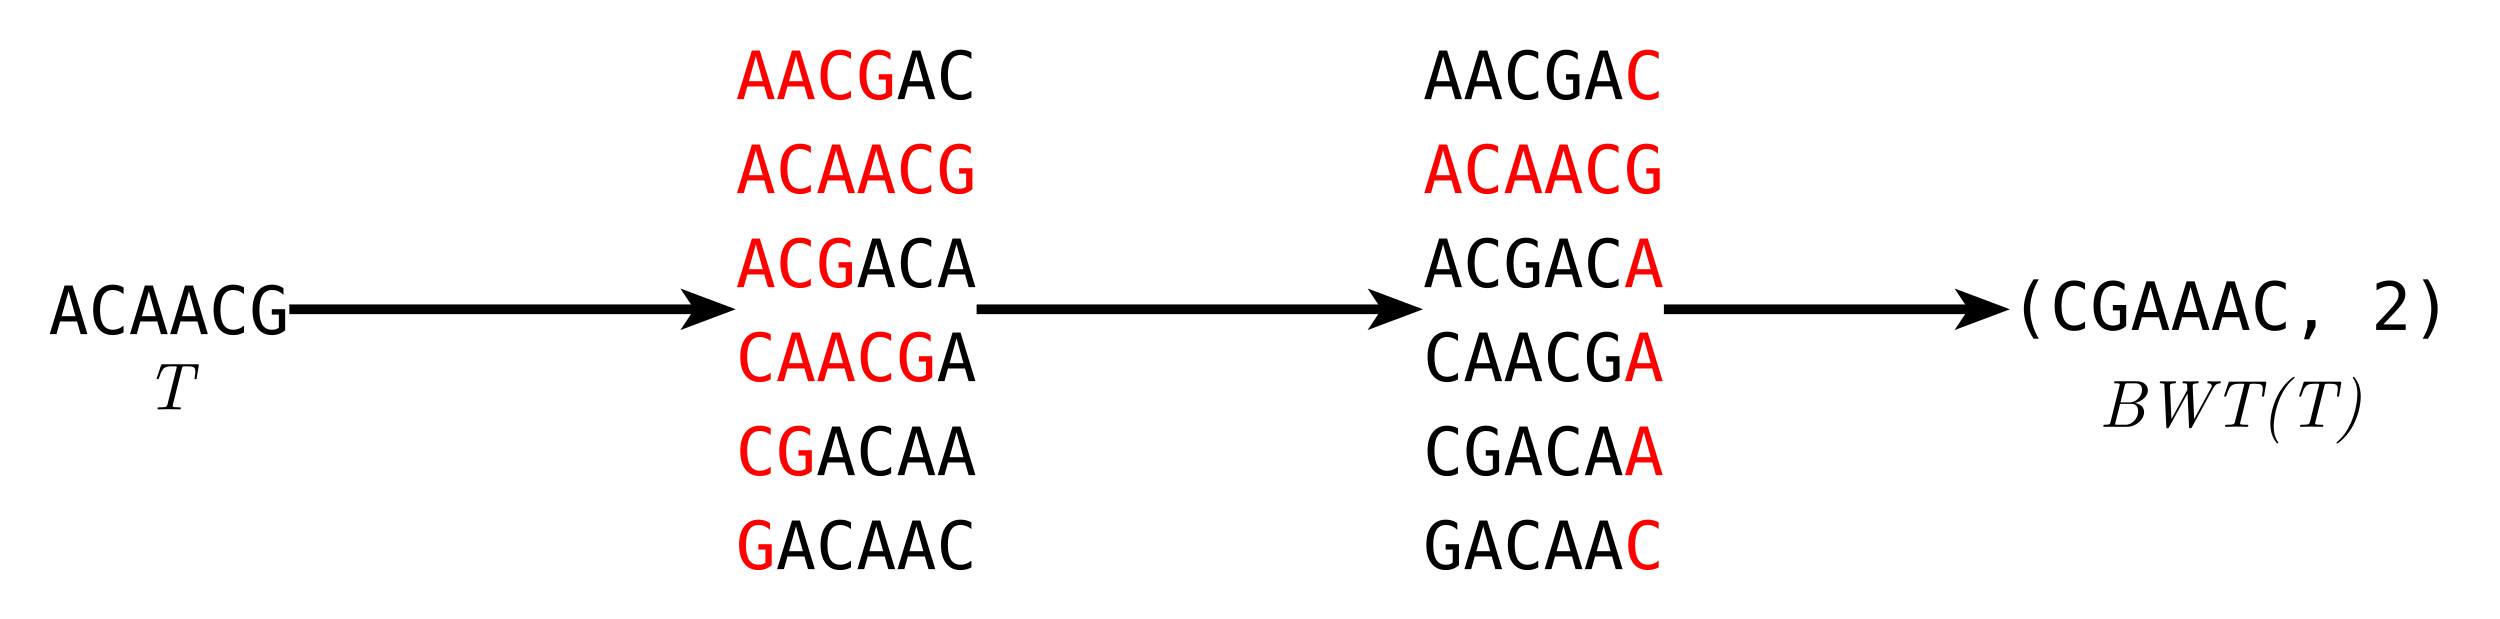
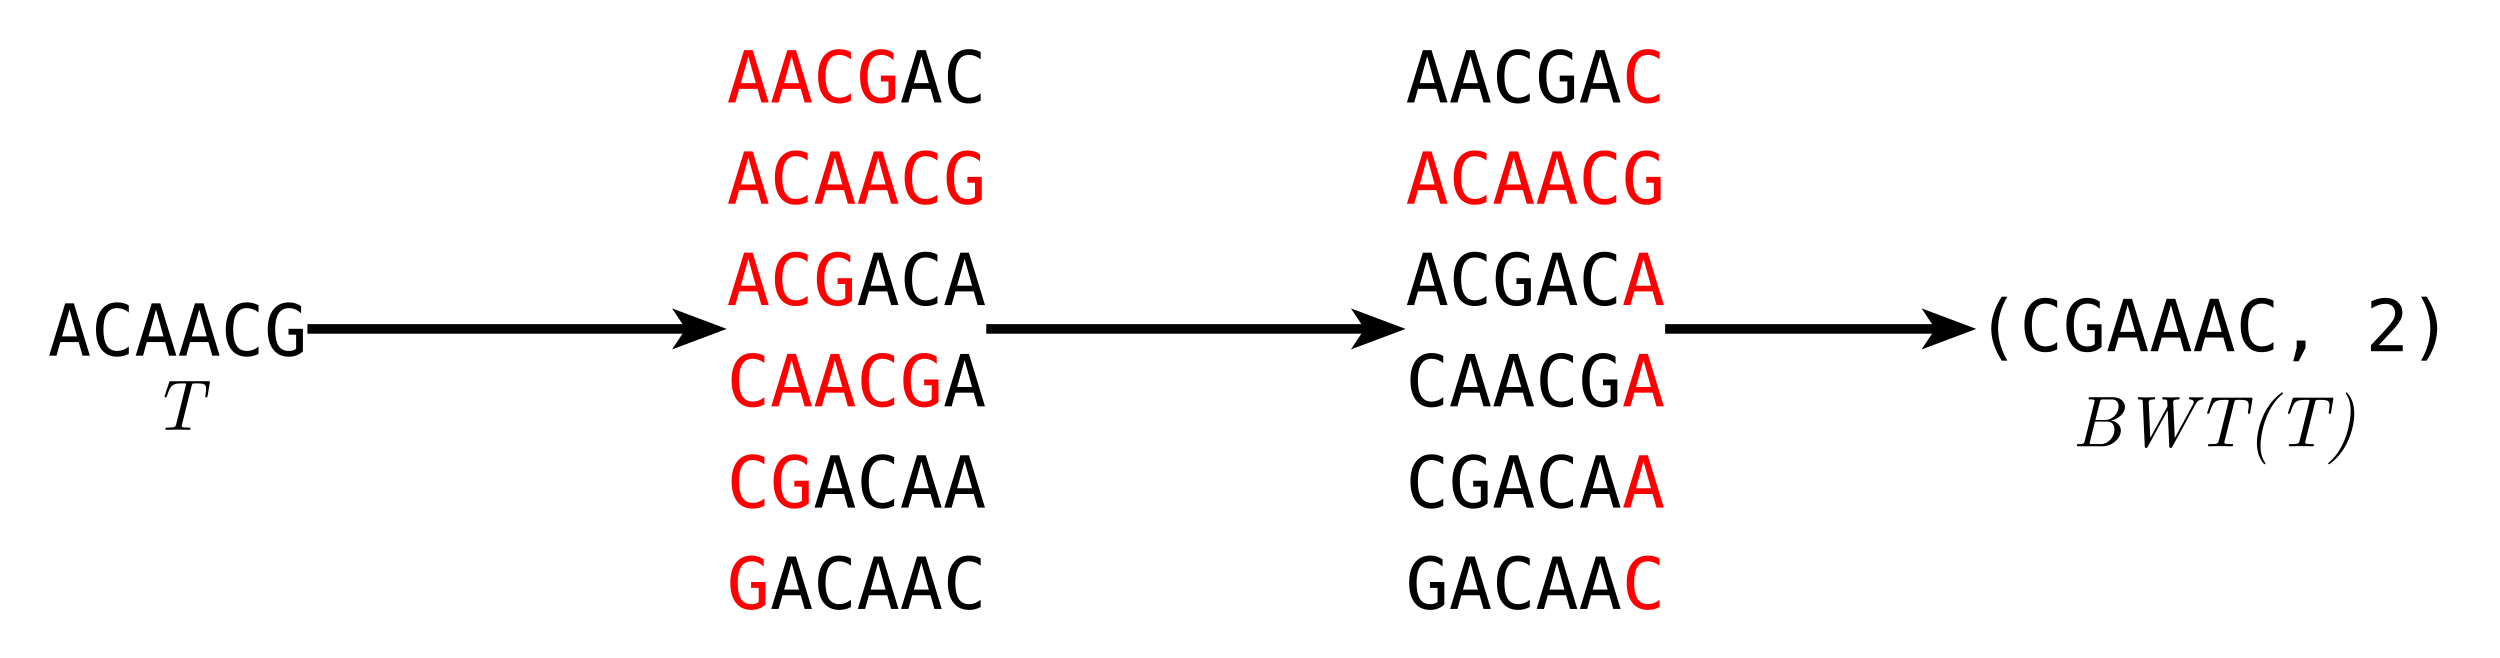
- <svg xmlns="http://www.w3.org/2000/svg" xmlns:xlink="http://www.w3.org/1999/xlink" width="549.932" height="136.067" viewBox="0 0 412.449 102.05">
-   <path fill="none" d="M8 46.769h39.735v8.513H8z" />
-   <g transform="matrix(1 0 0 -1 8 55.126)">
-     <use xlink:href="#a" />
-     <use xlink:href="#b" x="6.623" />
-     <use xlink:href="#a" x="13.245" />
-     <use xlink:href="#a" x="19.868" />
-     <use xlink:href="#b" x="26.49" />
-     <use xlink:href="#c" x="33.113" />
+ <svg xmlns="http://www.w3.org/2000/svg" xmlns:xlink="http://www.w3.org/1999/xlink" viewBox="0 0 417.567 109.873" width="417.567pt" height="109.873pt">
+   <g transform="translate(8 8)">
+     <path fill="none" transform="translate(0 42.29297)" d="M 0 0h 43.348v 9.287h -43.348v -9.287Z " />
+     <g transform="translate(-8e-8 42.29297)">
+       <g transform="matrix(1 0 0 -1 0 9.117188)">
+         <use xlink:href="#gD5A396ED180F6D3705156CB9B127AA70" x="0" y="0" fill="#000000" fill-rule="nonzero" />
+         <use xlink:href="#gE1557992F89F8D883B28ECAFD3FB6033" x="7.225" y="0" fill="#000000" fill-rule="nonzero" />
+         <use xlink:href="#gD5A396ED180F6D3705156CB9B127AA70" x="14.449" y="0" fill="#000000" fill-rule="nonzero" />
+         <use xlink:href="#gD5A396ED180F6D3705156CB9B127AA70" x="21.674" y="0" fill="#000000" fill-rule="nonzero" />
+         <use xlink:href="#gE1557992F89F8D883B28ECAFD3FB6033" x="28.898" y="0" fill="#000000" fill-rule="nonzero" />
+         <use xlink:href="#gE8608DC742A311D7758423EC431BDB2D" x="36.123" y="0" fill="#000000" fill-rule="nonzero" />
+       </g>
+     </g>
+     <path fill="none" transform="translate(17.37783 55.59443)" d="M 0 0h 8.592v 8.196h -8.592v -8.196Z " />
+     <g transform="translate(17.37783 55.59443)">
+       <g transform="matrix(1 0 0 -1 0 8.196)">
+         <use xlink:href="#g9862378345017DE86787DE243E602A1E" x="0" y="0" fill="#000000" fill-rule="nonzero" />
+       </g>
+     </g>
+     <path fill="none" transform="translate(113.3858)" d="M 0 0h 43.348v 93.873h -43.348v -93.873Z " />
+     <g transform="translate(113.3858 -4.3e-8)">
+       <g transform="matrix(1 0 0 -1 0 9.117188)">
+         <use xlink:href="#gD5A396ED180F6D3705156CB9B127AA70" x="0" y="0" fill="#ff0000" fill-rule="nonzero" />
+         <use xlink:href="#gD5A396ED180F6D3705156CB9B127AA70" x="7.225" y="0" fill="#ff0000" fill-rule="nonzero" />
+         <use xlink:href="#gE1557992F89F8D883B28ECAFD3FB6033" x="14.449" y="0" fill="#ff0000" fill-rule="nonzero" />
+         <use xlink:href="#gE8608DC742A311D7758423EC431BDB2D" x="21.674" y="0" fill="#ff0000" fill-rule="nonzero" />
+       </g>
+       <g transform="matrix(1 0 0 -1 28.89844 9.117188)">
+         <use xlink:href="#gD5A396ED180F6D3705156CB9B127AA70" x="0" y="0" fill="#000000" fill-rule="nonzero" />
+         <use xlink:href="#gE1557992F89F8D883B28ECAFD3FB6033" x="7.225" y="0" fill="#000000" fill-rule="nonzero" />
+       </g>
+       <g transform="matrix(1 0 0 -1 0 26.03438)">
+         <use xlink:href="#gD5A396ED180F6D3705156CB9B127AA70" x="0" y="0" fill="#ff0000" fill-rule="nonzero" />
+         <use xlink:href="#gE1557992F89F8D883B28ECAFD3FB6033" x="7.225" y="0" fill="#ff0000" fill-rule="nonzero" />
+         <use xlink:href="#gD5A396ED180F6D3705156CB9B127AA70" x="14.449" y="0" fill="#ff0000" fill-rule="nonzero" />
+         <use xlink:href="#gD5A396ED180F6D3705156CB9B127AA70" x="21.674" y="0" fill="#ff0000" fill-rule="nonzero" />
+         <use xlink:href="#gE1557992F89F8D883B28ECAFD3FB6033" x="28.898" y="0" fill="#ff0000" fill-rule="nonzero" />
+         <use xlink:href="#gE8608DC742A311D7758423EC431BDB2D" x="36.123" y="0" fill="#ff0000" fill-rule="nonzero" />
+       </g>
+       <g transform="matrix(1 0 0 -1 0 42.95156)">
+         <use xlink:href="#gD5A396ED180F6D3705156CB9B127AA70" x="0" y="0" fill="#ff0000" fill-rule="nonzero" />
+         <use xlink:href="#gE1557992F89F8D883B28ECAFD3FB6033" x="7.225" y="0" fill="#ff0000" fill-rule="nonzero" />
+         <use xlink:href="#gE8608DC742A311D7758423EC431BDB2D" x="14.449" y="0" fill="#ff0000" fill-rule="nonzero" />
+       </g>
+       <g transform="matrix(1 0 0 -1 21.67383 42.95156)">
+         <use xlink:href="#gD5A396ED180F6D3705156CB9B127AA70" x="0" y="0" fill="#000000" fill-rule="nonzero" />
+         <use xlink:href="#gE1557992F89F8D883B28ECAFD3FB6033" x="7.225" y="0" fill="#000000" fill-rule="nonzero" />
+         <use xlink:href="#gD5A396ED180F6D3705156CB9B127AA70" x="14.449" y="0" fill="#000000" fill-rule="nonzero" />
+       </g>
+       <g transform="matrix(1 0 0 -1 0 59.86875)">
+         <use xlink:href="#gE1557992F89F8D883B28ECAFD3FB6033" x="0" y="0" fill="#ff0000" fill-rule="nonzero" />
+         <use xlink:href="#gD5A396ED180F6D3705156CB9B127AA70" x="7.225" y="0" fill="#ff0000" fill-rule="nonzero" />
+         <use xlink:href="#gD5A396ED180F6D3705156CB9B127AA70" x="14.449" y="0" fill="#ff0000" fill-rule="nonzero" />
+         <use xlink:href="#gE1557992F89F8D883B28ECAFD3FB6033" x="21.674" y="0" fill="#ff0000" fill-rule="nonzero" />
+         <use xlink:href="#gE8608DC742A311D7758423EC431BDB2D" x="28.898" y="0" fill="#ff0000" fill-rule="nonzero" />
+       </g>
+       <g transform="matrix(1 0 0 -1 36.12305 59.86875)">
+         <use xlink:href="#gD5A396ED180F6D3705156CB9B127AA70" x="0" y="0" fill="#000000" fill-rule="nonzero" />
+       </g>
+       <g transform="matrix(1 0 0 -1 0 76.78594)">
+         <use xlink:href="#gE1557992F89F8D883B28ECAFD3FB6033" x="0" y="0" fill="#ff0000" fill-rule="nonzero" />
+         <use xlink:href="#gE8608DC742A311D7758423EC431BDB2D" x="7.225" y="0" fill="#ff0000" fill-rule="nonzero" />
+       </g>
+       <g transform="matrix(1 0 0 -1 14.44922 76.78594)">
+         <use xlink:href="#gD5A396ED180F6D3705156CB9B127AA70" x="0" y="0" fill="#000000" fill-rule="nonzero" />
+         <use xlink:href="#gE1557992F89F8D883B28ECAFD3FB6033" x="7.225" y="0" fill="#000000" fill-rule="nonzero" />
+         <use xlink:href="#gD5A396ED180F6D3705156CB9B127AA70" x="14.449" y="0" fill="#000000" fill-rule="nonzero" />
+         <use xlink:href="#gD5A396ED180F6D3705156CB9B127AA70" x="21.674" y="0" fill="#000000" fill-rule="nonzero" />
+       </g>
+       <g transform="matrix(1 0 0 -1 0 93.70312)">
+         <use xlink:href="#gE8608DC742A311D7758423EC431BDB2D" x="0" y="0" fill="#ff0000" fill-rule="nonzero" />
+       </g>
+       <g transform="matrix(1 0 0 -1 7.224609 93.70312)">
+         <use xlink:href="#gD5A396ED180F6D3705156CB9B127AA70" x="0" y="0" fill="#000000" fill-rule="nonzero" />
+         <use xlink:href="#gE1557992F89F8D883B28ECAFD3FB6033" x="7.225" y="0" fill="#000000" fill-rule="nonzero" />
+         <use xlink:href="#gD5A396ED180F6D3705156CB9B127AA70" x="14.449" y="0" fill="#000000" fill-rule="nonzero" />
+         <use xlink:href="#gD5A396ED180F6D3705156CB9B127AA70" x="21.674" y="0" fill="#000000" fill-rule="nonzero" />
+         <use xlink:href="#gE1557992F89F8D883B28ECAFD3FB6033" x="28.898" y="0" fill="#000000" fill-rule="nonzero" />
+       </g>
+     </g>
+     <path fill="none" transform="translate(226.7717)" d="M 0 0h 43.348v 93.873h -43.348v -93.873Z " />
+     <g transform="translate(226.7717 -4.3e-8)">
+       <g transform="matrix(1 0 0 -1 0 9.117188)">
+         <use xlink:href="#gD5A396ED180F6D3705156CB9B127AA70" x="0" y="0" fill="#000000" fill-rule="nonzero" />
+         <use xlink:href="#gD5A396ED180F6D3705156CB9B127AA70" x="7.225" y="0" fill="#000000" fill-rule="nonzero" />
+         <use xlink:href="#gE1557992F89F8D883B28ECAFD3FB6033" x="14.449" y="0" fill="#000000" fill-rule="nonzero" />
+         <use xlink:href="#gE8608DC742A311D7758423EC431BDB2D" x="21.674" y="0" fill="#000000" fill-rule="nonzero" />
+         <use xlink:href="#gD5A396ED180F6D3705156CB9B127AA70" x="28.898" y="0" fill="#000000" fill-rule="nonzero" />
+       </g>
+       <g transform="matrix(1 0 0 -1 36.12305 9.117188)">
+         <use xlink:href="#gE1557992F89F8D883B28ECAFD3FB6033" x="0" y="0" fill="#ff0000" fill-rule="nonzero" />
+       </g>
+       <g transform="matrix(1 0 0 -1 0 26.03438)">
+         <use xlink:href="#gD5A396ED180F6D3705156CB9B127AA70" x="0" y="0" fill="#ff0000" fill-rule="nonzero" />
+         <use xlink:href="#gE1557992F89F8D883B28ECAFD3FB6033" x="7.225" y="0" fill="#ff0000" fill-rule="nonzero" />
+         <use xlink:href="#gD5A396ED180F6D3705156CB9B127AA70" x="14.449" y="0" fill="#ff0000" fill-rule="nonzero" />
+         <use xlink:href="#gD5A396ED180F6D3705156CB9B127AA70" x="21.674" y="0" fill="#ff0000" fill-rule="nonzero" />
+         <use xlink:href="#gE1557992F89F8D883B28ECAFD3FB6033" x="28.898" y="0" fill="#ff0000" fill-rule="nonzero" />
+         <use xlink:href="#gE8608DC742A311D7758423EC431BDB2D" x="36.123" y="0" fill="#ff0000" fill-rule="nonzero" />
+       </g>
+       <g transform="matrix(1 0 0 -1 0 42.95156)">
+         <use xlink:href="#gD5A396ED180F6D3705156CB9B127AA70" x="0" y="0" fill="#000000" fill-rule="nonzero" />
+         <use xlink:href="#gE1557992F89F8D883B28ECAFD3FB6033" x="7.225" y="0" fill="#000000" fill-rule="nonzero" />
+         <use xlink:href="#gE8608DC742A311D7758423EC431BDB2D" x="14.449" y="0" fill="#000000" fill-rule="nonzero" />
+         <use xlink:href="#gD5A396ED180F6D3705156CB9B127AA70" x="21.674" y="0" fill="#000000" fill-rule="nonzero" />
+         <use xlink:href="#gE1557992F89F8D883B28ECAFD3FB6033" x="28.898" y="0" fill="#000000" fill-rule="nonzero" />
+       </g>
+       <g transform="matrix(1 0 0 -1 36.12305 42.95156)">
+         <use xlink:href="#gD5A396ED180F6D3705156CB9B127AA70" x="0" y="0" fill="#ff0000" fill-rule="nonzero" />
+       </g>
+       <g transform="matrix(1 0 0 -1 0 59.86875)">
+         <use xlink:href="#gE1557992F89F8D883B28ECAFD3FB6033" x="0" y="0" fill="#000000" fill-rule="nonzero" />
+         <use xlink:href="#gD5A396ED180F6D3705156CB9B127AA70" x="7.225" y="0" fill="#000000" fill-rule="nonzero" />
+         <use xlink:href="#gD5A396ED180F6D3705156CB9B127AA70" x="14.449" y="0" fill="#000000" fill-rule="nonzero" />
+         <use xlink:href="#gE1557992F89F8D883B28ECAFD3FB6033" x="21.674" y="0" fill="#000000" fill-rule="nonzero" />
+         <use xlink:href="#gE8608DC742A311D7758423EC431BDB2D" x="28.898" y="0" fill="#000000" fill-rule="nonzero" />
+       </g>
+       <g transform="matrix(1 0 0 -1 36.12305 59.86875)">
+         <use xlink:href="#gD5A396ED180F6D3705156CB9B127AA70" x="0" y="0" fill="#ff0000" fill-rule="nonzero" />
+       </g>
+       <g transform="matrix(1 0 0 -1 0 76.78594)">
+         <use xlink:href="#gE1557992F89F8D883B28ECAFD3FB6033" x="0" y="0" fill="#000000" fill-rule="nonzero" />
+         <use xlink:href="#gE8608DC742A311D7758423EC431BDB2D" x="7.225" y="0" fill="#000000" fill-rule="nonzero" />
+         <use xlink:href="#gD5A396ED180F6D3705156CB9B127AA70" x="14.449" y="0" fill="#000000" fill-rule="nonzero" />
+         <use xlink:href="#gE1557992F89F8D883B28ECAFD3FB6033" x="21.674" y="0" fill="#000000" fill-rule="nonzero" />
+         <use xlink:href="#gD5A396ED180F6D3705156CB9B127AA70" x="28.898" y="0" fill="#000000" fill-rule="nonzero" />
+       </g>
+       <g transform="matrix(1 0 0 -1 36.12305 76.78594)">
+         <use xlink:href="#gD5A396ED180F6D3705156CB9B127AA70" x="0" y="0" fill="#ff0000" fill-rule="nonzero" />
+       </g>
+       <g transform="matrix(1 0 0 -1 0 93.70312)">
+         <use xlink:href="#gE8608DC742A311D7758423EC431BDB2D" x="0" y="0" fill="#000000" fill-rule="nonzero" />
+         <use xlink:href="#gD5A396ED180F6D3705156CB9B127AA70" x="7.225" y="0" fill="#000000" fill-rule="nonzero" />
+         <use xlink:href="#gE1557992F89F8D883B28ECAFD3FB6033" x="14.449" y="0" fill="#000000" fill-rule="nonzero" />
+         <use xlink:href="#gD5A396ED180F6D3705156CB9B127AA70" x="21.674" y="0" fill="#000000" fill-rule="nonzero" />
+         <use xlink:href="#gD5A396ED180F6D3705156CB9B127AA70" x="28.898" y="0" fill="#000000" fill-rule="nonzero" />
+       </g>
+       <g transform="matrix(1 0 0 -1 36.12305 93.70312)">
+         <use xlink:href="#gE1557992F89F8D883B28ECAFD3FB6033" x="0" y="0" fill="#ff0000" fill-rule="nonzero" />
+       </g>
+     </g>
+     <path fill="none" transform="translate(322.096 41.53711)" d="M 0 0h 79.471v 10.799h -79.471v -10.799Z " />
+     <g transform="translate(322.096 41.53711)">
+       <g transform="matrix(1 0 0 -1 0 9.117188)">
+         <use xlink:href="#g9E52A625D500AED5FF2D57411A67065A" x="0" y="0" fill="#000000" fill-rule="nonzero" />
+         <use xlink:href="#gE1557992F89F8D883B28ECAFD3FB6033" x="7.225" y="0" fill="#000000" fill-rule="nonzero" />
+         <use xlink:href="#gE8608DC742A311D7758423EC431BDB2D" x="14.449" y="0" fill="#000000" fill-rule="nonzero" />
+         <use xlink:href="#gD5A396ED180F6D3705156CB9B127AA70" x="21.674" y="0" fill="#000000" fill-rule="nonzero" />
+         <use xlink:href="#gD5A396ED180F6D3705156CB9B127AA70" x="28.898" y="0" fill="#000000" fill-rule="nonzero" />
+         <use xlink:href="#gD5A396ED180F6D3705156CB9B127AA70" x="36.123" y="0" fill="#000000" fill-rule="nonzero" />
+         <use xlink:href="#gE1557992F89F8D883B28ECAFD3FB6033" x="43.348" y="0" fill="#000000" fill-rule="nonzero" />
+         <use xlink:href="#g2F23588E9141632DBED386CCB9211F75" x="50.572" y="0" fill="#000000" fill-rule="nonzero" />
+         <use xlink:href="#gD94F6BE7BC26486D9D4F80A17CCDE507" x="65.021" y="0" fill="#000000" fill-rule="nonzero" />
+         <use xlink:href="#g11086AA9D3C1201A5EB098FC5B4DA4E3" x="72.246" y="0" fill="#000000" fill-rule="nonzero" />
+       </g>
+     </g>
+     <path fill="none" transform="translate(338.1133 58.3464)" d="M 0 0h 47.436v 11.196h -47.436v -11.196Z " />
+     <g transform="translate(338.1133 58.3464)">
+       <g transform="matrix(1 0 0 -1 0 8.196)">
+         <use xlink:href="#g8A30485665E1499E95A2B902CE0E3D5D" x="0" y="0" fill="#000000" fill-rule="nonzero" />
+         <use xlink:href="#g26B391A456101EC54B78517D8970F01D" x="8.448" y="0" fill="#000000" fill-rule="nonzero" />
+         <use xlink:href="#g9862378345017DE86787DE243E602A1E" x="20.436" y="0" fill="#000000" fill-rule="nonzero" />
+         <use xlink:href="#g5A351B58E5BC0830DE413C58D9D39E5F" x="29.028" y="0" fill="#000000" fill-rule="nonzero" />
+         <use xlink:href="#g9862378345017DE86787DE243E602A1E" x="33.936" y="0" fill="#000000" fill-rule="nonzero" />
+         <use xlink:href="#gABBF02EB03CB55E3A625E6169C0A52EF" x="42.528" y="0" fill="#000000" fill-rule="nonzero" />
+       </g>
+     </g>
+     <path fill="none" stroke="#000000" stroke-width="1.6" stroke-linecap="butt" stroke-linejoin="miter" stroke-miterlimit="4" transform="translate(43.34766 46.93652)" d="M 0 0h 64.146" />
+     <path fill="#000000" fill-rule="nonzero" stroke="#000000" stroke-width="1.6" stroke-linecap="butt" stroke-linejoin="miter" stroke-miterlimit="4" stroke-dashoffset="0" stroke-dasharray="" transform="translate(106.2885 45.12944)" d="M 0 0m 4.819 1.807l -4.819 -1.807l 1.205 1.807l -1.205 1.807l 4.819 -1.807Z " />
+     <path fill="none" stroke="#000000" stroke-width="1.6" stroke-linecap="butt" stroke-linejoin="miter" stroke-miterlimit="4" transform="translate(156.7335 46.93652)" d="M 0 0h 64.146" />
+     <path fill="#000000" fill-rule="nonzero" stroke="#000000" stroke-width="1.6" stroke-linecap="butt" stroke-linejoin="miter" stroke-miterlimit="4" stroke-dashoffset="0" stroke-dasharray="" transform="translate(219.6744 45.12944)" d="M 0 0m 4.819 1.807l -4.819 -1.807l 1.205 1.807l -1.205 1.807l 4.819 -1.807Z " />
+     <path fill="none" stroke="#000000" stroke-width="1.6" stroke-linecap="butt" stroke-linejoin="miter" stroke-miterlimit="4" transform="translate(270.1193 46.93652)" d="M 0 0h 46.084" />
+     <path fill="#000000" fill-rule="nonzero" stroke="#000000" stroke-width="1.6" stroke-linecap="butt" stroke-linejoin="miter" stroke-miterlimit="4" stroke-dashoffset="0" stroke-dasharray="" transform="translate(314.9987 45.12944)" d="M 0 0m 4.819 1.807l -4.819 -1.807l 1.205 1.807l -1.205 1.807l 4.819 -1.807Z " />
  </g>
-   <path fill="none" d="M23.93 60.025h7.876v7.513H23.93z" />
-   <use xlink:href="#d" transform="matrix(1 0 0 -1 23.93 67.538)" />
-   <path fill="none" d="M121.386 8h39.735v86.05h-39.735z" />
-   <g fill="red" transform="matrix(1 0 0 -1 121.386 16.357)">
-     <use xlink:href="#a" />
-     <use xlink:href="#a" x="6.623" />
-     <use xlink:href="#b" x="13.245" />
-     <use xlink:href="#c" x="19.868" />
-   </g>
-   <g transform="matrix(1 0 0 -1 147.876 16.357)">
-     <use xlink:href="#a" />
-     <use xlink:href="#b" x="6.623" />
-   </g>
-   <g fill="red" transform="matrix(1 0 0 -1 121.386 31.865)">
-     <use xlink:href="#a" />
-     <use xlink:href="#b" x="6.623" />
-     <use xlink:href="#a" x="13.245" />
-     <use xlink:href="#a" x="19.868" />
-     <use xlink:href="#b" x="26.49" />
-     <use xlink:href="#c" x="33.113" />
-   </g>
-   <g fill="red" transform="matrix(1 0 0 -1 121.386 47.372)">
-     <use xlink:href="#a" />
-     <use xlink:href="#b" x="6.623" />
-     <use xlink:href="#c" x="13.245" />
-   </g>
-   <g transform="matrix(1 0 0 -1 141.254 47.372)">
-     <use xlink:href="#a" />
-     <use xlink:href="#b" x="6.623" />
-     <use xlink:href="#a" x="13.245" />
-   </g>
-   <g fill="red" transform="matrix(1 0 0 -1 121.386 62.88)">
-     <use xlink:href="#b" />
-     <use xlink:href="#a" x="6.623" />
-     <use xlink:href="#a" x="13.245" />
-     <use xlink:href="#b" x="19.868" />
-     <use xlink:href="#c" x="26.49" />
-   </g>
-   <use xlink:href="#a" transform="matrix(1 0 0 -1 154.499 62.88)" />
-   <g fill="red" transform="matrix(1 0 0 -1 121.386 78.387)">
-     <use xlink:href="#b" />
-     <use xlink:href="#c" x="6.623" />
-   </g>
-   <g transform="matrix(1 0 0 -1 134.63 78.387)">
-     <use xlink:href="#a" />
-     <use xlink:href="#b" x="6.623" />
-     <use xlink:href="#a" x="13.245" />
-     <use xlink:href="#a" x="19.868" />
-   </g>
-   <use xlink:href="#c" fill="red" transform="matrix(1 0 0 -1 121.386 93.895)" />
-   <g transform="matrix(1 0 0 -1 128.008 93.895)">
-     <use xlink:href="#a" />
-     <use xlink:href="#b" x="6.623" />
-     <use xlink:href="#a" x="13.245" />
-     <use xlink:href="#a" x="19.868" />
-     <use xlink:href="#b" x="26.49" />
-   </g>
-   <path fill="none" d="M234.772 8h39.735v86.05h-39.735z" />
-   <g transform="matrix(1 0 0 -1 234.772 16.357)">
-     <use xlink:href="#a" />
-     <use xlink:href="#a" x="6.623" />
-     <use xlink:href="#b" x="13.245" />
-     <use xlink:href="#c" x="19.868" />
-     <use xlink:href="#a" x="26.49" />
-   </g>
-   <use xlink:href="#b" fill="red" transform="matrix(1 0 0 -1 267.884 16.357)" />
-   <g fill="red" transform="matrix(1 0 0 -1 234.772 31.865)">
-     <use xlink:href="#a" />
-     <use xlink:href="#b" x="6.623" />
-     <use xlink:href="#a" x="13.245" />
-     <use xlink:href="#a" x="19.868" />
-     <use xlink:href="#b" x="26.49" />
-     <use xlink:href="#c" x="33.113" />
-   </g>
-   <g transform="matrix(1 0 0 -1 234.772 47.372)">
-     <use xlink:href="#a" />
-     <use xlink:href="#b" x="6.623" />
-     <use xlink:href="#c" x="13.245" />
-     <use xlink:href="#a" x="19.868" />
-     <use xlink:href="#b" x="26.49" />
-   </g>
-   <use xlink:href="#a" fill="red" transform="matrix(1 0 0 -1 267.884 47.372)" />
-   <g transform="matrix(1 0 0 -1 234.772 62.88)">
-     <use xlink:href="#b" />
-     <use xlink:href="#a" x="6.623" />
-     <use xlink:href="#a" x="13.245" />
-     <use xlink:href="#b" x="19.868" />
-     <use xlink:href="#c" x="26.49" />
-   </g>
-   <use xlink:href="#a" fill="red" transform="matrix(1 0 0 -1 267.884 62.88)" />
-   <g transform="matrix(1 0 0 -1 234.772 78.387)">
-     <use xlink:href="#b" />
-     <use xlink:href="#c" x="6.623" />
-     <use xlink:href="#a" x="13.245" />
-     <use xlink:href="#b" x="19.868" />
-     <use xlink:href="#a" x="26.49" />
-   </g>
-   <use xlink:href="#a" fill="red" transform="matrix(1 0 0 -1 267.884 78.387)" />
-   <g transform="matrix(1 0 0 -1 234.772 93.895)">
-     <use xlink:href="#c" />
-     <use xlink:href="#a" x="6.623" />
-     <use xlink:href="#b" x="13.245" />
-     <use xlink:href="#a" x="19.868" />
-     <use xlink:href="#a" x="26.49" />
-   </g>
-   <use xlink:href="#b" fill="red" transform="matrix(1 0 0 -1 267.884 93.895)" />
-   <path fill="none" d="M331.601 46.076h72.848v9.899h-72.848z" />
-   <g transform="matrix(1 0 0 -1 331.601 54.433)">
-     <use xlink:href="#e" />
-     <use xlink:href="#b" x="6.623" />
-     <use xlink:href="#c" x="13.245" />
-     <use xlink:href="#a" x="19.868" />
-     <use xlink:href="#a" x="26.49" />
-     <use xlink:href="#a" x="33.113" />
-     <use xlink:href="#b" x="39.735" />
-     <use xlink:href="#f" x="46.358" />
-     <use xlink:href="#g" x="59.603" />
-     <use xlink:href="#h" x="66.226" />
-   </g>
-   <path fill="none" d="M346.284 62.902h43.483v10.263h-43.483z" />
-   <g transform="matrix(1 0 0 -1 346.284 70.415)">
-     <use xlink:href="#i" />
-     <use xlink:href="#j" x="7.744" />
-     <use xlink:href="#d" x="18.733" />
-     <use xlink:href="#k" x="26.609" />
-     <use xlink:href="#d" x="31.108" />
-     <use xlink:href="#l" x="38.984" />
-   </g>
-   <path fill="none" stroke="#000" stroke-width="1.6" d="M47.735 51.025h67.758" />
-   <path stroke="#000" stroke-width="1.6" d="m119.107 51.025-4.818-1.807 1.204 1.807-1.204 1.807z" />
-   <path fill="none" stroke="#000" stroke-width="1.6" d="M161.121 51.025h67.758" />
-   <path stroke="#000" stroke-width="1.6" d="m232.494 51.025-4.82-1.807 1.205 1.807-1.205 1.807z" />
-   <path fill="none" stroke="#000" stroke-width="1.6" d="M274.507 51.025h51.202" />
-   <path stroke="#000" stroke-width="1.6" d="m329.323 51.025-4.82-1.807 1.206 1.807-1.205 1.807z" />
  <defs>
-     <symbol id="a" overflow="visible">
-       <path d="M3.309 7.063 2.165 2.959h2.288zm-.656.956H3.97L6.424 0H5.3l-.59 2.09H1.9L1.321 0H.2z" />
-     </symbol>
-     <symbol id="b" overflow="visible">
-       <path d="M5.763.285q-.413-.22-.848-.33-.436-.11-.924-.11-1.542 0-2.393 1.09T.747 4q0 1.966.856 3.065.857 1.098 2.388 1.098.488 0 .924-.11.435-.11.848-.33V6.612q-.397.327-.854.5-.456.171-.918.171-1.058 0-1.585-.816Q1.88 5.65 1.88 4q0-1.643.526-2.46.527-.816 1.585-.816.472 0 .926.172t.846.5z" />
-     </symbol>
-     <symbol id="c" overflow="visible">
-       <path d="M5.93.66Q5.495.259 4.95.052q-.546-.207-1.18-.207-1.525 0-2.374 1.093Q.548 2.03.548 4.001q0 1.966.86 3.065.859 1.098 2.39 1.098.504 0 .966-.142.462-.143.892-.433V6.478q-.435.413-.892.61-.456.195-.967.195-1.058 0-1.587-.819t-.529-2.463q0-1.67.513-2.473T3.771.725q.36 0 .63.083.272.084.492.26v2.155H3.728v.891H5.93z" />
-     </symbol>
-     <symbol id="d" overflow="visible">
-       <path d="m8.525 5.203.33 1.969c.011.044.011.099.011.143 0 .132-.099.132-.275.132H2.948c-.22 0-.253 0-.319-.198L1.98 5.28c-.055-.143-.055-.187-.055-.187 0-.121.132-.121.165-.121.044 0 .088 0 .121.033.022.022.033.033.143.319.517 1.551.825 1.782 2.244 1.782h.374c.253 0 .253-.044.253-.121a1 1 0 0 0-.044-.242L3.707.836C3.608.451 3.509.341 2.541.341h-.176c-.187 0-.308 0-.308-.209C2.057 0 2.189 0 2.244 0c.561 0 1.144.033 1.705.033C4.521.033 5.115 0 5.676 0c.099 0 .231 0 .231.22 0 .121-.11.121-.275.121h-.165c-.176 0-.517.022-.55.022-.308.033-.363.077-.363.231 0 .033 0 .055.044.209l1.474 5.918c.077.33.165.352.253.363.088.022.385.022.572.022 1.144 0 1.397-.154 1.397-.836 0-.132 0-.341-.11-.99-.022-.121-.022-.165-.022-.165 0-.143.11-.143.165-.143.143 0 .165.033.198.231" />
-     </symbol>
-     <symbol id="e" overflow="visible">
-       <path d="M4.753 8.347Q4.04 7.122 3.687 5.906q-.352-1.217-.352-2.452 0-1.23.352-2.45Q4.04-.215 4.753-1.45h-.859Q3.083-.172 2.686 1.04q-.398 1.21-.398 2.414 0 1.197.398 2.411.397 1.214 1.208 2.482z" />
-     </symbol>
-     <symbol id="f" overflow="visible">
-       <path d="M2.696 1.627H4.05V.516L2.992-1.542h-.827L2.696.516z" />
-     </symbol>
-     <symbol id="g" overflow="visible">
-       <path d="M2.003.913h3.685V0H.816v.913q1.005 1.058 1.757 1.87.752.81 1.036 1.143.537.656.725 1.061.188.406.188.83 0 .671-.394 1.053-.395.381-1.083.381-.488 0-1.025-.177-.538-.178-1.14-.537v1.095q.554.264 1.089.398t1.055.134q1.176 0 1.893-.626.717-.625.717-1.64 0-.516-.239-1.032-.239-.515-.776-1.138-.3-.35-.873-.967-.572-.618-1.743-1.848" />
-     </symbol>
-     <symbol id="h" overflow="visible">
-       <path d="M1.87 8.347h.859q.81-1.268 1.208-2.482t.397-2.411q0-1.209-.397-2.423T2.729-1.45h-.86q.714 1.246 1.066 2.465.352 1.22.352 2.439 0 1.224-.352 2.443T1.87 8.347" />
-     </symbol>
-     <symbol id="i" overflow="visible">
-       <path d="M7.447 2.409c0 .913-.737 1.419-1.529 1.518 1.342.297 2.156 1.243 2.156 2.09 0 .792-.649 1.496-1.848 1.496H2.805c-.176 0-.297 0-.297-.209 0-.132.088-.132.297-.132.341 0 .638 0 .638-.187 0-.033 0-.055-.044-.209L1.914.803C1.826.429 1.76.341 1.012.341c-.176 0-.297 0-.297-.209C.715 0 .814 0 .99 0h3.63c1.562 0 2.827 1.265 2.827 2.409m-.341 3.674c0-.935-.847-2.057-2.101-2.057H3.553l.682 2.75c.099.396.176.396.539.396h1.298c.924 0 1.034-.748 1.034-1.089m-.638-3.531c0-1.067-.88-2.211-2.09-2.211H3.014c-.341 0-.341.033-.341.11 0 .066.033.176.044.242l.77 3.091h1.892c1.023 0 1.089-.946 1.089-1.232" />
-     </symbol>
-     <symbol id="j" overflow="visible">
-       <path d="M12.364 7.392s0 .121-.132.121c-.253 0-.539-.033-.803-.033-.352 0-.737.033-1.089.033-.066 0-.209 0-.209-.209 0-.121.099-.132.176-.132.187-.011.561-.077.561-.418 0-.132-.055-.231-.121-.352L7.964 1.276l-.242 5.412s-.011.033-.011.077c0 .187.066.396.781.407.088 0 .22 0 .22.22 0 .099-.088.121-.154.121-.407 0-.836-.033-1.243-.033-.352 0-.737.033-1.078.033-.044 0-.198 0-.198-.209 0-.132.121-.132.231-.132.462 0 .506-.066.528-.231.011-.044.044-.737.044-.737 0-.088 0-.11-.066-.22L4.213 1.276l-.242 5.379c-.011.231-.022.506.715.517.154 0 .275 0 .275.209 0 .132-.121.132-.154.132-.407 0-.836-.033-1.243-.033-.352 0-.737.033-1.078.033-.044 0-.198 0-.198-.209 0-.132.11-.132.264-.132.495 0 .495-.088.506-.352L3.366.033c.011-.231.033-.275.198-.275s.198.055.286.22l3.025 5.533.242-5.478c.011-.209.011-.275.198-.275.088 0 .176 0 .286.198l3.443 6.314c.374.682.638.858 1.166.902.11.011.154.11.154.22" />
-     </symbol>
-     <symbol id="k" overflow="visible">
-       <path d="M2.981-2.64s0 .044-.077.154c-.594.902-.682 1.837-.682 2.607 0 1.496.649 5.577 3.289 7.821.154.154.165.165.165.198 0 .077-.044.11-.11.11-.121 0-1.386-.891-2.343-2.453-1.21-1.991-1.551-4.103-1.551-5.28 0-.649.099-1.342.297-1.892.275-.737.748-1.375.902-1.375.066 0 .11.044.11.11" />
-     </symbol>
-     <symbol id="l" overflow="visible">
-       <path d="M4.202 4.983c0 .649-.099 1.342-.297 1.892-.275.737-.748 1.375-.902 1.375-.066 0-.11-.044-.11-.11 0 0 0-.044.077-.154.594-.902.682-1.837.682-2.607 0-1.496-.649-5.577-3.289-7.821-.154-.154-.165-.165-.165-.198 0-.077.044-.11.11-.11.121 0 1.386.891 2.343 2.453 1.21 1.991 1.551 4.103 1.551 5.28" />
+     <symbol id="gD5A396ED180F6D3705156CB9B127AA70" overflow="visible">
+       <path d="M 0 0m 3.609 7.705l -1.248 -4.477h 2.496l -1.248 4.477Z m -0.715 1.043h 1.436l 2.678 -8.748h -1.225l -0.645 2.279h -3.064l -0.633 -2.279h -1.225l 2.678 8.748Z " />
+     </symbol>
+     <symbol id="gE1557992F89F8D883B28ECAFD3FB6033" overflow="visible">
+       <path d="M 0 0m 6.287 0.311q -0.451 -0.24 -0.926 -0.36q -0.475 -0.12 -1.008 -0.12q -1.682 0 -2.61 1.189q -0.929 1.189 -0.929 3.346q 0 2.145 0.935 3.343q 0.935 1.198 2.604 1.198q 0.533 0 1.008 -0.12q 0.475 -0.12 0.926 -0.36v -1.213q -0.434 0.357 -0.932 0.545q -0.498 0.188 -1.002 0.188q -1.154 0 -1.729 -0.891q -0.574 -0.891 -0.574 -2.689q 0 -1.793 0.574 -2.684q 0.574 -0.891 1.729 -0.891q 0.516 0 1.011 0.188q 0.495 0.188 0.923 0.545v -1.213Z " />
+     </symbol>
+     <symbol id="gE8608DC742A311D7758423EC431BDB2D" overflow="visible">
+       <path d="M 0 0m 6.469 0.721q -0.475 -0.439 -1.069 -0.665q -0.595 -0.226 -1.286 -0.226q -1.664 0 -2.59 1.192q -0.926 1.192 -0.926 3.343q 0 2.145 0.938 3.343q 0.938 1.198 2.607 1.198q 0.551 0 1.055 -0.155q 0.504 -0.155 0.973 -0.472v -1.213q -0.475 0.451 -0.973 0.665q -0.498 0.214 -1.055 0.214q -1.154 0 -1.731 -0.894q -0.577 -0.894 -0.577 -2.687q 0 -1.822 0.56 -2.698q 0.56 -0.876 1.72 -0.876q 0.393 0 0.688 0.091q 0.296 0.091 0.536 0.284v 2.35h -1.271v 0.973h 2.402v -3.768Z " />
+     </symbol>
+     <symbol id="g9862378345017DE86787DE243E602A1E" overflow="visible">
+       <path d="M 0 0m 9.3 5.676l 0.36 2.148c 0.012 0.048 0.012 0.108 0.012 0.156c 0 0.144 -0.108 0.144 -0.3 0.144h -6.156c -0.24 0 -0.276 0 -0.348 -0.216l -0.708 -2.148c -0.06 -0.156 -0.06 -0.204 -0.06 -0.204c 0 -0.132 0.144 -0.132 0.18 -0.132c 0.048 0 0.096 0 0.132 0.036c 0.024 0.024 0.036 0.036 0.156 0.348c 0.564 1.692 0.9 1.944 2.448 1.944h 0.408c 0.276 0 0.276 -0.048 0.276 -0.132c 0 -0.084 -0.024 -0.192 -0.048 -0.264l -1.608 -6.444c -0.108 -0.42 -0.216 -0.54 -1.272 -0.54h -0.192c -0.204 0 -0.336 0 -0.336 -0.228c 0 -0.144 0.144 -0.144 0.204 -0.144c 0.612 0 1.248 0.036 1.86 0.036c 0.624 0 1.272 -0.036 1.884 -0.036c 0.108 0 0.252 0 0.252 0.24c 0 0.132 -0.12 0.132 -0.3 0.132h -0.18c -0.192 0 -0.564 0.024 -0.6 0.024c -0.336 0.036 -0.396 0.084 -0.396 0.252c 0 0.036 0 0.06 0.048 0.228l 1.608 6.456c 0.084 0.36 0.18 0.384 0.276 0.396c 0.096 0.024 0.42 0.024 0.624 0.024c 1.248 0 1.524 -0.168 1.524 -0.912c 0 -0.144 0 -0.372 -0.12 -1.08c -0.024 -0.132 -0.024 -0.18 -0.024 -0.18c 0 -0.156 0.12 -0.156 0.18 -0.156c 0.156 0 0.18 0.036 0.216 0.252Z " />
+     </symbol>
+     <symbol id="g9E52A625D500AED5FF2D57411A67065A" overflow="visible">
+       <path d="M 0 0m 5.186 9.105q -0.779 -1.336 -1.163 -2.663q -0.384 -1.327 -0.384 -2.675q 0 -1.342 0.384 -2.672q 0.384 -1.33 1.163 -2.678h -0.938q -0.885 1.395 -1.318 2.716q -0.434 1.321 -0.434 2.634q 0 1.307 0.434 2.631q 0.434 1.324 1.318 2.707h 0.938Z " />
+     </symbol>
+     <symbol id="g2F23588E9141632DBED386CCB9211F75" overflow="visible">
+       <path d="M 0 0m 2.941 1.775h 1.477v -1.213l -1.154 -2.244h -0.902l 0.58 2.244v 1.213Z " />
+     </symbol>
+     <symbol id="gD94F6BE7BC26486D9D4F80A17CCDE507" overflow="visible">
+       <path d="M 0 0m 2.186 0.996h 4.02v -0.996h -5.314v 0.996q 1.096 1.154 1.916 2.039q 0.82 0.885 1.131 1.248q 0.586 0.715 0.791 1.157q 0.205 0.442 0.205 0.905q 0 0.732 -0.431 1.148q -0.431 0.416 -1.181 0.416q -0.533 0 -1.119 -0.193q -0.586 -0.193 -1.242 -0.586v 1.195q 0.604 0.287 1.187 0.434q 0.583 0.146 1.151 0.146q 1.283 0 2.065 -0.683q 0.782 -0.683 0.782 -1.79q 0 -0.562 -0.261 -1.125q -0.261 -0.562 -0.847 -1.242q -0.328 -0.381 -0.952 -1.055q -0.624 -0.674 -1.901 -2.016Z " />
+     </symbol>
+     <symbol id="g11086AA9D3C1201A5EB098FC5B4DA4E3" overflow="visible">
+       <path d="M 0 0m 2.039 9.105h 0.938q 0.885 -1.383 1.318 -2.707q 0.434 -1.324 0.434 -2.631q 0 -1.318 -0.434 -2.643q -0.434 -1.324 -1.318 -2.707h -0.938q 0.779 1.359 1.163 2.689q 0.384 1.33 0.384 2.66q 0 1.336 -0.384 2.666q -0.384 1.33 -1.163 2.672Z " />
+     </symbol>
+     <symbol id="g8A30485665E1499E95A2B902CE0E3D5D" overflow="visible">
+       <path d="M 0 0m 8.124 2.628c 0 0.996 -0.804 1.548 -1.668 1.656c 1.464 0.324 2.352 1.356 2.352 2.28c 0 0.864 -0.708 1.632 -2.016 1.632h -3.732c -0.192 0 -0.324 0 -0.324 -0.228c 0 -0.144 0.096 -0.144 0.324 -0.144c 0.372 0 0.696 0 0.696 -0.204c 0 -0.036 0 -0.06 -0.048 -0.228l -1.62 -6.516c -0.096 -0.408 -0.168 -0.504 -0.984 -0.504c -0.192 0 -0.324 0 -0.324 -0.228c 0 -0.144 0.108 -0.144 0.3 -0.144h 3.96c 1.704 0 3.084 1.38 3.084 2.628Z m -0.372 4.008c 0 -1.02 -0.924 -2.244 -2.292 -2.244h -1.584l 0.744 3c 0.108 0.432 0.192 0.432 0.588 0.432h 1.416c 1.008 0 1.128 -0.816 1.128 -1.188Z m -0.696 -3.852c 0 -1.164 -0.96 -2.412 -2.28 -2.412h -1.488c -0.372 0 -0.372 0.036 -0.372 0.12c 0 0.072 0.036 0.192 0.048 0.264l 0.84 3.372h 2.064c 1.116 0 1.188 -1.032 1.188 -1.344Z " />
+     </symbol>
+     <symbol id="g26B391A456101EC54B78517D8970F01D" overflow="visible">
+       <path d="M 0 0m 13.488 8.064c 0 0 0 0.132 -0.144 0.132c -0.276 0 -0.588 -0.036 -0.876 -0.036c -0.384 0 -0.804 0.036 -1.188 0.036c -0.072 0 -0.228 0 -0.228 -0.228c 0 -0.132 0.108 -0.144 0.192 -0.144c 0.204 -0.012 0.612 -0.084 0.612 -0.456c 0 -0.144 -0.06 -0.252 -0.132 -0.384l -3.036 -5.592l -0.264 5.904c 0 0 -0.012 0.036 -0.012 0.084c 0 0.204 0.072 0.432 0.852 0.444c 0.096 0 0.24 0 0.24 0.24c 0 0.108 -0.096 0.132 -0.168 0.132c -0.444 0 -0.912 -0.036 -1.356 -0.036c -0.384 0 -0.804 0.036 -1.176 0.036c -0.048 0 -0.216 0 -0.216 -0.228c 0 -0.144 0.132 -0.144 0.252 -0.144c 0.504 0 0.552 -0.072 0.576 -0.252c 0.012 -0.048 0.048 -0.804 0.048 -0.804c 0 -0.096 0 -0.12 -0.072 -0.24l -2.796 -5.136l -0.264 5.868c -0.012 0.252 -0.024 0.552 0.78 0.564c 0.168 0 0.3 0 0.3 0.228c 0 0.144 -0.132 0.144 -0.168 0.144c -0.444 0 -0.912 -0.036 -1.356 -0.036c -0.384 0 -0.804 0.036 -1.176 0.036c -0.048 0 -0.216 0 -0.216 -0.228c 0 -0.144 0.12 -0.144 0.288 -0.144c 0.54 0 0.54 -0.096 0.552 -0.384l 0.336 -7.404c 0.012 -0.252 0.036 -0.3 0.216 -0.3c 0.18 0 0.216 0.06 0.312 0.24l 3.3 6.036l 0.264 -5.976c 0.012 -0.228 0.012 -0.3 0.216 -0.3c 0.096 0 0.192 0 0.312 0.216l 3.756 6.888c 0.408 0.744 0.696 0.936 1.272 0.984c 0.12 0.012 0.168 0.12 0.168 0.24Z " />
+     </symbol>
+     <symbol id="g5A351B58E5BC0830DE413C58D9D39E5F" overflow="visible">
+       <path d="M 0 0m 3.252 -2.88c 0 0 0 0.048 -0.084 0.168c -0.648 0.984 -0.744 2.004 -0.744 2.844c 0 1.632 0.708 6.084 3.588 8.532c 0.168 0.168 0.18 0.18 0.18 0.216c 0 0.084 -0.048 0.12 -0.12 0.12c -0.132 0 -1.512 -0.972 -2.556 -2.676c -1.32 -2.172 -1.692 -4.476 -1.692 -5.76c 0 -0.708 0.108 -1.464 0.324 -2.064c 0.3 -0.804 0.816 -1.5 0.984 -1.5c 0.072 0 0.12 0.048 0.12 0.12Z " />
+     </symbol>
+     <symbol id="gABBF02EB03CB55E3A625E6169C0A52EF" overflow="visible">
+       <path d="M 0 0m 4.584 5.436c 0 0.708 -0.108 1.464 -0.324 2.064c -0.3 0.804 -0.816 1.5 -0.984 1.5c -0.072 0 -0.12 -0.048 -0.12 -0.12c 0 0 0 -0.048 0.084 -0.168c 0.648 -0.984 0.744 -2.004 0.744 -2.844c 0 -1.632 -0.708 -6.084 -3.588 -8.532c -0.168 -0.168 -0.18 -0.18 -0.18 -0.216c 0 -0.084 0.048 -0.12 0.12 -0.12c 0.132 0 1.512 0.972 2.556 2.676c 1.32 2.172 1.692 4.476 1.692 5.76Z " />
    </symbol>
  </defs>
</svg>
